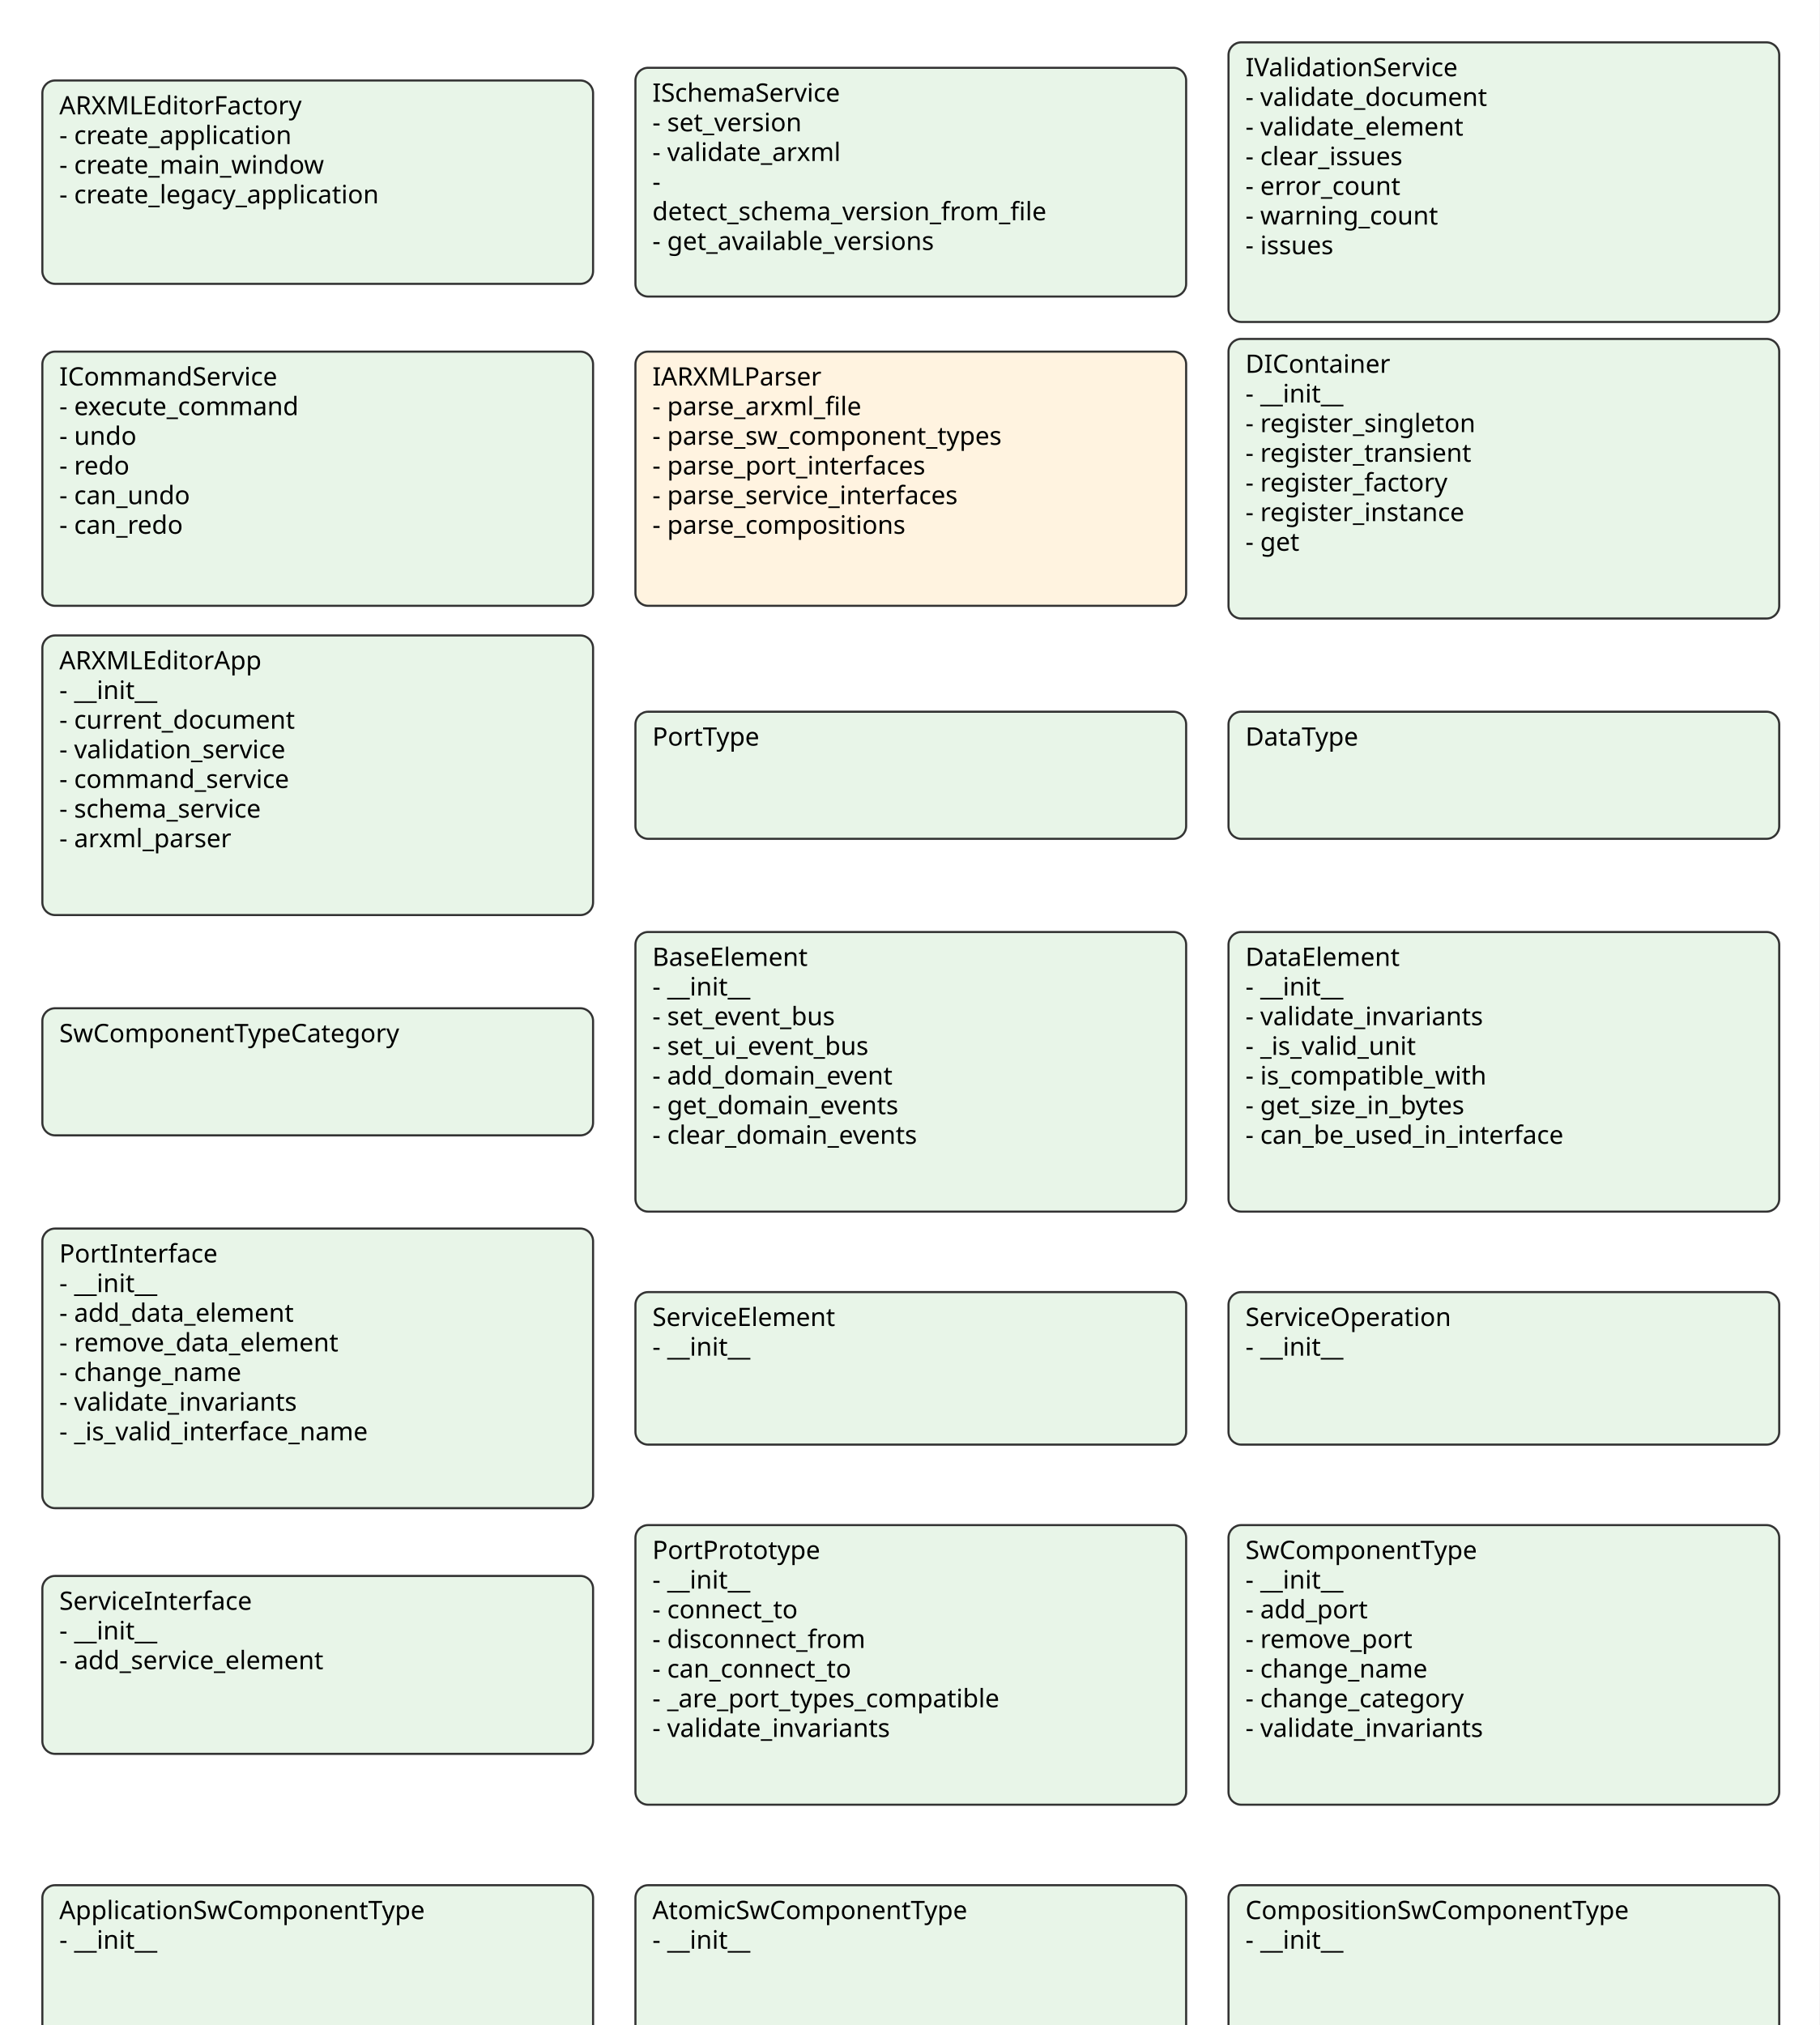
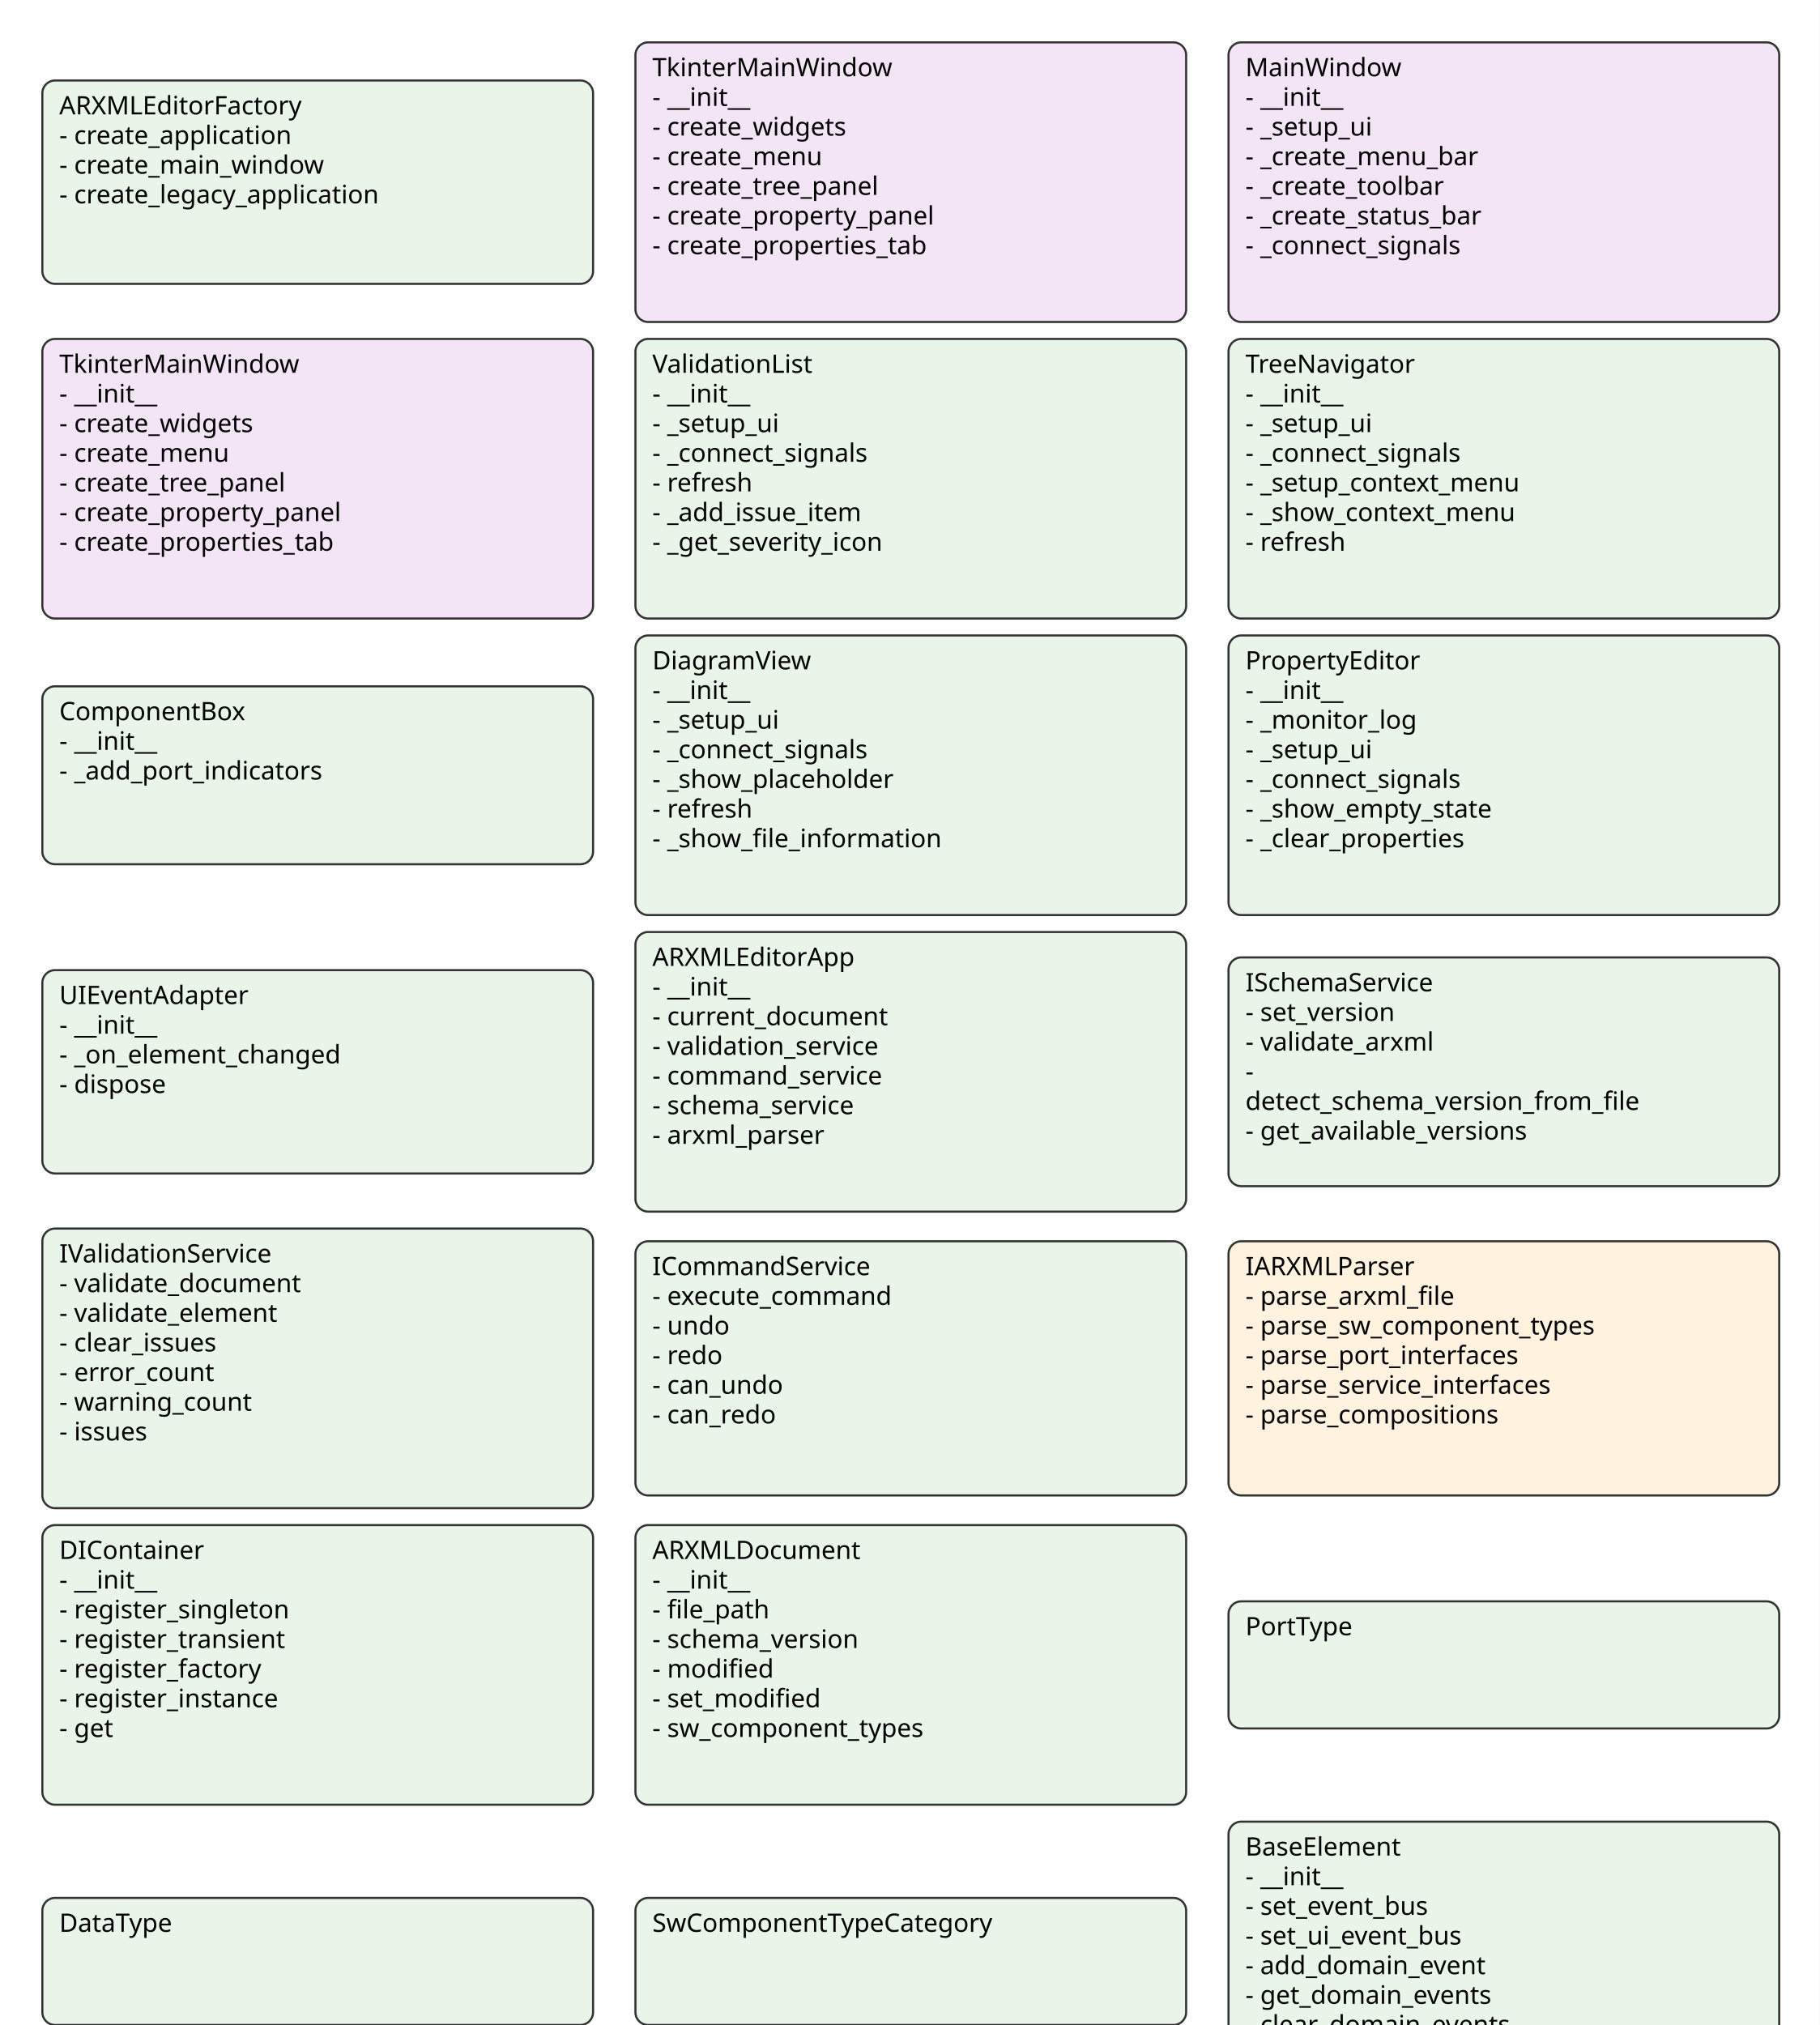
<svg xmlns="http://www.w3.org/2000/svg" width="859px" height="956px" viewBox="0 0 859 956">
  <defs>
    <marker id="arrow" markerWidth="10" markerHeight="7" refX="10" refY="3.5" orient="auto">
      <path d="M0,0 L10,3.5 L0,7 z" fill="#000" />
    </marker>
  </defs>
  <rect width="100%" height="100%" fill="#ffffff" />
  <rect x="20.0" y="38" width="260.0" height="96.0" fill="#E8F5E8" stroke="#333" stroke-width="1" rx="6" />
  <text x="28.0" y="54" font-family="sans-serif" font-size="12">
    <tspan x="28.0" y="54">ARXMLEditorFactory</tspan>
    <tspan x="28.0" y="68">- create_application</tspan>
    <tspan x="28.0" y="82">- create_main_window</tspan>
    <tspan x="28.0" y="96">- create_legacy_application</tspan>
  </text>
-   <rect x="300.0" y="32" width="260.0" height="108.0" fill="#E8F5E8" stroke="#333" stroke-width="1" rx="6" />
-   <text x="308.0" y="48" font-family="sans-serif" font-size="12">
-     <tspan x="308.0" y="48">ISchemaService</tspan>
-     <tspan x="308.0" y="62">- set_version</tspan>
-     <tspan x="308.0" y="76">- validate_arxml</tspan>
-     <tspan x="308.0" y="90">-</tspan>
-     <tspan x="308.0" y="104">detect_schema_version_from_file</tspan>
-     <tspan x="308.0" y="118">- get_available_versions</tspan>
-   </text>
-   <rect x="580.0" y="20" width="260.0" height="132" fill="#E8F5E8" stroke="#333" stroke-width="1" rx="6" />
+   <rect x="300.0" y="20" width="260.0" height="132" fill="#F3E5F5" stroke="#333" stroke-width="1" rx="6" />
+   <text x="308.0" y="36" font-family="sans-serif" font-size="12">
+     <tspan x="308.0" y="36">TkinterMainWindow</tspan>
+     <tspan x="308.0" y="50">- __init__</tspan>
+     <tspan x="308.0" y="64">- create_widgets</tspan>
+     <tspan x="308.0" y="78">- create_menu</tspan>
+     <tspan x="308.0" y="92">- create_tree_panel</tspan>
+     <tspan x="308.0" y="106">- create_property_panel</tspan>
+     <tspan x="308.0" y="120">- create_properties_tab</tspan>
+   </text>
+   <rect x="580.0" y="20" width="260.0" height="132" fill="#F3E5F5" stroke="#333" stroke-width="1" rx="6" />
  <text x="588.0" y="36" font-family="sans-serif" font-size="12">
-     <tspan x="588.0" y="36">IValidationService</tspan>
-     <tspan x="588.0" y="50">- validate_document</tspan>
-     <tspan x="588.0" y="64">- validate_element</tspan>
-     <tspan x="588.0" y="78">- clear_issues</tspan>
-     <tspan x="588.0" y="92">- error_count</tspan>
-     <tspan x="588.0" y="106">- warning_count</tspan>
-     <tspan x="588.0" y="120">- issues</tspan>
-   </text>
-   <rect x="20.0" y="166" width="260.0" height="120.0" fill="#E8F5E8" stroke="#333" stroke-width="1" rx="6" />
-   <text x="28.0" y="182" font-family="sans-serif" font-size="12">
-     <tspan x="28.0" y="182">ICommandService</tspan>
-     <tspan x="28.0" y="196">- execute_command</tspan>
-     <tspan x="28.0" y="210">- undo</tspan>
-     <tspan x="28.0" y="224">- redo</tspan>
-     <tspan x="28.0" y="238">- can_undo</tspan>
-     <tspan x="28.0" y="252">- can_redo</tspan>
-   </text>
-   <rect x="300.0" y="166" width="260.0" height="120.0" fill="#FFF3E0" stroke="#333" stroke-width="1" rx="6" />
-   <text x="308.0" y="182" font-family="sans-serif" font-size="12">
-     <tspan x="308.0" y="182">IARXMLParser</tspan>
-     <tspan x="308.0" y="196">- parse_arxml_file</tspan>
-     <tspan x="308.0" y="210">- parse_sw_component_types</tspan>
-     <tspan x="308.0" y="224">- parse_port_interfaces</tspan>
-     <tspan x="308.0" y="238">- parse_service_interfaces</tspan>
-     <tspan x="308.0" y="252">- parse_compositions</tspan>
+     <tspan x="588.0" y="36">MainWindow</tspan>
+     <tspan x="588.0" y="50">- __init__</tspan>
+     <tspan x="588.0" y="64">- _setup_ui</tspan>
+     <tspan x="588.0" y="78">- _create_menu_bar</tspan>
+     <tspan x="588.0" y="92">- _create_toolbar</tspan>
+     <tspan x="588.0" y="106">- _create_status_bar</tspan>
+     <tspan x="588.0" y="120">- _connect_signals</tspan>
+   </text>
+   <rect x="20.0" y="160" width="260.0" height="132" fill="#F3E5F5" stroke="#333" stroke-width="1" rx="6" />
+   <text x="28.0" y="176" font-family="sans-serif" font-size="12">
+     <tspan x="28.0" y="176">TkinterMainWindow</tspan>
+     <tspan x="28.0" y="190">- __init__</tspan>
+     <tspan x="28.0" y="204">- create_widgets</tspan>
+     <tspan x="28.0" y="218">- create_menu</tspan>
+     <tspan x="28.0" y="232">- create_tree_panel</tspan>
+     <tspan x="28.0" y="246">- create_property_panel</tspan>
+     <tspan x="28.0" y="260">- create_properties_tab</tspan>
+   </text>
+   <rect x="300.0" y="160" width="260.0" height="132" fill="#E8F5E8" stroke="#333" stroke-width="1" rx="6" />
+   <text x="308.0" y="176" font-family="sans-serif" font-size="12">
+     <tspan x="308.0" y="176">ValidationList</tspan>
+     <tspan x="308.0" y="190">- __init__</tspan>
+     <tspan x="308.0" y="204">- _setup_ui</tspan>
+     <tspan x="308.0" y="218">- _connect_signals</tspan>
+     <tspan x="308.0" y="232">- refresh</tspan>
+     <tspan x="308.0" y="246">- _add_issue_item</tspan>
+     <tspan x="308.0" y="260">- _get_severity_icon</tspan>
  </text>
  <rect x="580.0" y="160" width="260.0" height="132" fill="#E8F5E8" stroke="#333" stroke-width="1" rx="6" />
  <text x="588.0" y="176" font-family="sans-serif" font-size="12">
-     <tspan x="588.0" y="176">DIContainer</tspan>
+     <tspan x="588.0" y="176">TreeNavigator</tspan>
    <tspan x="588.0" y="190">- __init__</tspan>
-     <tspan x="588.0" y="204">- register_singleton</tspan>
-     <tspan x="588.0" y="218">- register_transient</tspan>
-     <tspan x="588.0" y="232">- register_factory</tspan>
-     <tspan x="588.0" y="246">- register_instance</tspan>
-     <tspan x="588.0" y="260">- get</tspan>
-   </text>
-   <rect x="20.0" y="300.0" width="260.0" height="132" fill="#E8F5E8" stroke="#333" stroke-width="1" rx="6" />
-   <text x="28.0" y="316.0" font-family="sans-serif" font-size="12">
-     <tspan x="28.0" y="316.0">ARXMLEditorApp</tspan>
-     <tspan x="28.0" y="330.0">- __init__</tspan>
-     <tspan x="28.0" y="344.0">- current_document</tspan>
-     <tspan x="28.0" y="358.0">- validation_service</tspan>
-     <tspan x="28.0" y="372.0">- command_service</tspan>
-     <tspan x="28.0" y="386.0">- schema_service</tspan>
-     <tspan x="28.0" y="400.0">- arxml_parser</tspan>
-   </text>
-   <rect x="300.0" y="336.0" width="260.0" height="60.0" fill="#E8F5E8" stroke="#333" stroke-width="1" rx="6" />
-   <text x="308.0" y="352.0" font-family="sans-serif" font-size="12">
-     <tspan x="308.0" y="352.0">PortType</tspan>
-   </text>
-   <rect x="580.0" y="336.0" width="260.0" height="60.0" fill="#E8F5E8" stroke="#333" stroke-width="1" rx="6" />
-   <text x="588.0" y="352.0" font-family="sans-serif" font-size="12">
-     <tspan x="588.0" y="352.0">DataType</tspan>
-   </text>
-   <rect x="20.0" y="476" width="260.0" height="60.0" fill="#E8F5E8" stroke="#333" stroke-width="1" rx="6" />
-   <text x="28.0" y="492" font-family="sans-serif" font-size="12">
-     <tspan x="28.0" y="492">SwComponentTypeCategory</tspan>
+     <tspan x="588.0" y="204">- _setup_ui</tspan>
+     <tspan x="588.0" y="218">- _connect_signals</tspan>
+     <tspan x="588.0" y="232">- _setup_context_menu</tspan>
+     <tspan x="588.0" y="246">- _show_context_menu</tspan>
+     <tspan x="588.0" y="260">- refresh</tspan>
+   </text>
+   <rect x="20.0" y="324.0" width="260.0" height="84.0" fill="#E8F5E8" stroke="#333" stroke-width="1" rx="6" />
+   <text x="28.0" y="340.0" font-family="sans-serif" font-size="12">
+     <tspan x="28.0" y="340.0">ComponentBox</tspan>
+     <tspan x="28.0" y="354.0">- __init__</tspan>
+     <tspan x="28.0" y="368.0">- _add_port_indicators</tspan>
+   </text>
+   <rect x="300.0" y="300.0" width="260.0" height="132" fill="#E8F5E8" stroke="#333" stroke-width="1" rx="6" />
+   <text x="308.0" y="316.0" font-family="sans-serif" font-size="12">
+     <tspan x="308.0" y="316.0">DiagramView</tspan>
+     <tspan x="308.0" y="330.0">- __init__</tspan>
+     <tspan x="308.0" y="344.0">- _setup_ui</tspan>
+     <tspan x="308.0" y="358.0">- _connect_signals</tspan>
+     <tspan x="308.0" y="372.0">- _show_placeholder</tspan>
+     <tspan x="308.0" y="386.0">- refresh</tspan>
+     <tspan x="308.0" y="400.0">- _show_file_information</tspan>
+   </text>
+   <rect x="580.0" y="300.0" width="260.0" height="132" fill="#E8F5E8" stroke="#333" stroke-width="1" rx="6" />
+   <text x="588.0" y="316.0" font-family="sans-serif" font-size="12">
+     <tspan x="588.0" y="316.0">PropertyEditor</tspan>
+     <tspan x="588.0" y="330.0">- __init__</tspan>
+     <tspan x="588.0" y="344.0">- _monitor_log</tspan>
+     <tspan x="588.0" y="358.0">- _setup_ui</tspan>
+     <tspan x="588.0" y="372.0">- _connect_signals</tspan>
+     <tspan x="588.0" y="386.0">- _show_empty_state</tspan>
+     <tspan x="588.0" y="400.0">- _clear_properties</tspan>
+   </text>
+   <rect x="20.0" y="458" width="260.0" height="96.0" fill="#E8F5E8" stroke="#333" stroke-width="1" rx="6" />
+   <text x="28.0" y="474" font-family="sans-serif" font-size="12">
+     <tspan x="28.0" y="474">UIEventAdapter</tspan>
+     <tspan x="28.0" y="488">- __init__</tspan>
+     <tspan x="28.0" y="502">- _on_element_changed</tspan>
+     <tspan x="28.0" y="516">- dispose</tspan>
  </text>
  <rect x="300.0" y="440" width="260.0" height="132" fill="#E8F5E8" stroke="#333" stroke-width="1" rx="6" />
  <text x="308.0" y="456" font-family="sans-serif" font-size="12">
-     <tspan x="308.0" y="456">BaseElement</tspan>
+     <tspan x="308.0" y="456">ARXMLEditorApp</tspan>
    <tspan x="308.0" y="470">- __init__</tspan>
-     <tspan x="308.0" y="484">- set_event_bus</tspan>
-     <tspan x="308.0" y="498">- set_ui_event_bus</tspan>
-     <tspan x="308.0" y="512">- add_domain_event</tspan>
-     <tspan x="308.0" y="526.0">- get_domain_events</tspan>
-     <tspan x="308.0" y="540.0">- clear_domain_events</tspan>
-   </text>
-   <rect x="580.0" y="440" width="260.0" height="132" fill="#E8F5E8" stroke="#333" stroke-width="1" rx="6" />
-   <text x="588.0" y="456" font-family="sans-serif" font-size="12">
-     <tspan x="588.0" y="456">DataElement</tspan>
-     <tspan x="588.0" y="470">- __init__</tspan>
-     <tspan x="588.0" y="484">- validate_invariants</tspan>
-     <tspan x="588.0" y="498">- _is_valid_unit</tspan>
-     <tspan x="588.0" y="512">- is_compatible_with</tspan>
-     <tspan x="588.0" y="526.0">- get_size_in_bytes</tspan>
-     <tspan x="588.0" y="540.0">- can_be_used_in_interface</tspan>
+     <tspan x="308.0" y="484">- current_document</tspan>
+     <tspan x="308.0" y="498">- validation_service</tspan>
+     <tspan x="308.0" y="512">- command_service</tspan>
+     <tspan x="308.0" y="526.0">- schema_service</tspan>
+     <tspan x="308.0" y="540.0">- arxml_parser</tspan>
+   </text>
+   <rect x="580.0" y="452" width="260.0" height="108.0" fill="#E8F5E8" stroke="#333" stroke-width="1" rx="6" />
+   <text x="588.0" y="468" font-family="sans-serif" font-size="12">
+     <tspan x="588.0" y="468">ISchemaService</tspan>
+     <tspan x="588.0" y="482">- set_version</tspan>
+     <tspan x="588.0" y="496">- validate_arxml</tspan>
+     <tspan x="588.0" y="510">-</tspan>
+     <tspan x="588.0" y="524.0">detect_schema_version_from_file</tspan>
+     <tspan x="588.0" y="538.0">- get_available_versions</tspan>
  </text>
  <rect x="20.0" y="580.0" width="260.0" height="132" fill="#E8F5E8" stroke="#333" stroke-width="1" rx="6" />
  <text x="28.0" y="596.0" font-family="sans-serif" font-size="12">
-     <tspan x="28.0" y="596.0">PortInterface</tspan>
-     <tspan x="28.0" y="610.0">- __init__</tspan>
-     <tspan x="28.0" y="624.0">- add_data_element</tspan>
-     <tspan x="28.0" y="638.0">- remove_data_element</tspan>
-     <tspan x="28.0" y="652.0">- change_name</tspan>
-     <tspan x="28.0" y="666.0">- validate_invariants</tspan>
-     <tspan x="28.0" y="680.0">- _is_valid_interface_name</tspan>
-   </text>
-   <rect x="300.0" y="610.0" width="260.0" height="72.0" fill="#E8F5E8" stroke="#333" stroke-width="1" rx="6" />
-   <text x="308.0" y="626.0" font-family="sans-serif" font-size="12">
-     <tspan x="308.0" y="626.0">ServiceElement</tspan>
-     <tspan x="308.0" y="640.0">- __init__</tspan>
-   </text>
-   <rect x="580.0" y="610.0" width="260.0" height="72.0" fill="#E8F5E8" stroke="#333" stroke-width="1" rx="6" />
-   <text x="588.0" y="626.0" font-family="sans-serif" font-size="12">
-     <tspan x="588.0" y="626.0">ServiceOperation</tspan>
-     <tspan x="588.0" y="640.0">- __init__</tspan>
-   </text>
-   <rect x="20.0" y="744.0" width="260.0" height="84.0" fill="#E8F5E8" stroke="#333" stroke-width="1" rx="6" />
-   <text x="28.0" y="760.0" font-family="sans-serif" font-size="12">
-     <tspan x="28.0" y="760.0">ServiceInterface</tspan>
-     <tspan x="28.0" y="774.0">- __init__</tspan>
-     <tspan x="28.0" y="788.0">- add_service_element</tspan>
+     <tspan x="28.0" y="596.0">IValidationService</tspan>
+     <tspan x="28.0" y="610.0">- validate_document</tspan>
+     <tspan x="28.0" y="624.0">- validate_element</tspan>
+     <tspan x="28.0" y="638.0">- clear_issues</tspan>
+     <tspan x="28.0" y="652.0">- error_count</tspan>
+     <tspan x="28.0" y="666.0">- warning_count</tspan>
+     <tspan x="28.0" y="680.0">- issues</tspan>
+   </text>
+   <rect x="300.0" y="586.0" width="260.0" height="120.0" fill="#E8F5E8" stroke="#333" stroke-width="1" rx="6" />
+   <text x="308.0" y="602.0" font-family="sans-serif" font-size="12">
+     <tspan x="308.0" y="602.0">ICommandService</tspan>
+     <tspan x="308.0" y="616.0">- execute_command</tspan>
+     <tspan x="308.0" y="630.0">- undo</tspan>
+     <tspan x="308.0" y="644.0">- redo</tspan>
+     <tspan x="308.0" y="658.0">- can_undo</tspan>
+     <tspan x="308.0" y="672.0">- can_redo</tspan>
+   </text>
+   <rect x="580.0" y="586.0" width="260.0" height="120.0" fill="#FFF3E0" stroke="#333" stroke-width="1" rx="6" />
+   <text x="588.0" y="602.0" font-family="sans-serif" font-size="12">
+     <tspan x="588.0" y="602.0">IARXMLParser</tspan>
+     <tspan x="588.0" y="616.0">- parse_arxml_file</tspan>
+     <tspan x="588.0" y="630.0">- parse_sw_component_types</tspan>
+     <tspan x="588.0" y="644.0">- parse_port_interfaces</tspan>
+     <tspan x="588.0" y="658.0">- parse_service_interfaces</tspan>
+     <tspan x="588.0" y="672.0">- parse_compositions</tspan>
+   </text>
+   <rect x="20.0" y="720.0" width="260.0" height="132" fill="#E8F5E8" stroke="#333" stroke-width="1" rx="6" />
+   <text x="28.0" y="736.0" font-family="sans-serif" font-size="12">
+     <tspan x="28.0" y="736.0">DIContainer</tspan>
+     <tspan x="28.0" y="750.0">- __init__</tspan>
+     <tspan x="28.0" y="764.0">- register_singleton</tspan>
+     <tspan x="28.0" y="778.0">- register_transient</tspan>
+     <tspan x="28.0" y="792.0">- register_factory</tspan>
+     <tspan x="28.0" y="806.0">- register_instance</tspan>
+     <tspan x="28.0" y="820.0">- get</tspan>
  </text>
  <rect x="300.0" y="720.0" width="260.0" height="132" fill="#E8F5E8" stroke="#333" stroke-width="1" rx="6" />
  <text x="308.0" y="736.0" font-family="sans-serif" font-size="12">
-     <tspan x="308.0" y="736.0">PortPrototype</tspan>
+     <tspan x="308.0" y="736.0">ARXMLDocument</tspan>
    <tspan x="308.0" y="750.0">- __init__</tspan>
-     <tspan x="308.0" y="764.0">- connect_to</tspan>
-     <tspan x="308.0" y="778.0">- disconnect_from</tspan>
-     <tspan x="308.0" y="792.0">- can_connect_to</tspan>
-     <tspan x="308.0" y="806.0">- _are_port_types_compatible</tspan>
-     <tspan x="308.0" y="820.0">- validate_invariants</tspan>
-   </text>
-   <rect x="580.0" y="720.0" width="260.0" height="132" fill="#E8F5E8" stroke="#333" stroke-width="1" rx="6" />
-   <text x="588.0" y="736.0" font-family="sans-serif" font-size="12">
-     <tspan x="588.0" y="736.0">SwComponentType</tspan>
-     <tspan x="588.0" y="750.0">- __init__</tspan>
-     <tspan x="588.0" y="764.0">- add_port</tspan>
-     <tspan x="588.0" y="778.0">- remove_port</tspan>
-     <tspan x="588.0" y="792.0">- change_name</tspan>
-     <tspan x="588.0" y="806.0">- change_category</tspan>
-     <tspan x="588.0" y="820.0">- validate_invariants</tspan>
-   </text>
-   <rect x="20.0" y="890" width="260.0" height="72.0" fill="#E8F5E8" stroke="#333" stroke-width="1" rx="6" />
-   <text x="28.0" y="906" font-family="sans-serif" font-size="12">
-     <tspan x="28.0" y="906">ApplicationSwComponentType</tspan>
-     <tspan x="28.0" y="920">- __init__</tspan>
-   </text>
-   <rect x="300.0" y="890" width="260.0" height="72.0" fill="#E8F5E8" stroke="#333" stroke-width="1" rx="6" />
-   <text x="308.0" y="906" font-family="sans-serif" font-size="12">
-     <tspan x="308.0" y="906">AtomicSwComponentType</tspan>
-     <tspan x="308.0" y="920">- __init__</tspan>
-   </text>
-   <rect x="580.0" y="890" width="260.0" height="72.0" fill="#E8F5E8" stroke="#333" stroke-width="1" rx="6" />
-   <text x="588.0" y="906" font-family="sans-serif" font-size="12">
-     <tspan x="588.0" y="906">CompositionSwComponentType</tspan>
-     <tspan x="588.0" y="920">- __init__</tspan>
+     <tspan x="308.0" y="764.0">- file_path</tspan>
+     <tspan x="308.0" y="778.0">- schema_version</tspan>
+     <tspan x="308.0" y="792.0">- modified</tspan>
+     <tspan x="308.0" y="806.0">- set_modified</tspan>
+     <tspan x="308.0" y="820.0">- sw_component_types</tspan>
+   </text>
+   <rect x="580.0" y="756.0" width="260.0" height="60.0" fill="#E8F5E8" stroke="#333" stroke-width="1" rx="6" />
+   <text x="588.0" y="772.0" font-family="sans-serif" font-size="12">
+     <tspan x="588.0" y="772.0">PortType</tspan>
+   </text>
+   <rect x="20.0" y="896" width="260.0" height="60.0" fill="#E8F5E8" stroke="#333" stroke-width="1" rx="6" />
+   <text x="28.0" y="912" font-family="sans-serif" font-size="12">
+     <tspan x="28.0" y="912">DataType</tspan>
+   </text>
+   <rect x="300.0" y="896" width="260.0" height="60.0" fill="#E8F5E8" stroke="#333" stroke-width="1" rx="6" />
+   <text x="308.0" y="912" font-family="sans-serif" font-size="12">
+     <tspan x="308.0" y="912">SwComponentTypeCategory</tspan>
+   </text>
+   <rect x="580.0" y="860" width="260.0" height="132" fill="#E8F5E8" stroke="#333" stroke-width="1" rx="6" />
+   <text x="588.0" y="876" font-family="sans-serif" font-size="12">
+     <tspan x="588.0" y="876">BaseElement</tspan>
+     <tspan x="588.0" y="890">- __init__</tspan>
+     <tspan x="588.0" y="904">- set_event_bus</tspan>
+     <tspan x="588.0" y="918">- set_ui_event_bus</tspan>
+     <tspan x="588.0" y="932">- add_domain_event</tspan>
+     <tspan x="588.0" y="946">- get_domain_events</tspan>
+     <tspan x="588.0" y="960">- clear_domain_events</tspan>
  </text>
  <rect x="20.0" y="1000" width="260.0" height="132" fill="#E8F5E8" stroke="#333" stroke-width="1" rx="6" />
  <text x="28.0" y="1016" font-family="sans-serif" font-size="12">
-     <tspan x="28.0" y="1016">Composition</tspan>
+     <tspan x="28.0" y="1016">DataElement</tspan>
    <tspan x="28.0" y="1030.0">- __init__</tspan>
-     <tspan x="28.0" y="1044.0">- add_component_type</tspan>
-     <tspan x="28.0" y="1058.0">- remove_component_type</tspan>
-     <tspan x="28.0" y="1072.0">- add_connection</tspan>
-     <tspan x="28.0" y="1086.0">- remove_connection</tspan>
-     <tspan x="28.0" y="1100.0">- can_add_component_type</tspan>
-   </text>
-   <rect x="300.0" y="1030.0" width="260.0" height="72.0" fill="#E8F5E8" stroke="#333" stroke-width="1" rx="6" />
-   <text x="308.0" y="1046.0" font-family="sans-serif" font-size="12">
-     <tspan x="308.0" y="1046.0">PortConnection</tspan>
-     <tspan x="308.0" y="1060.0">- __init__</tspan>
-   </text>
-   <rect x="580.0" y="1000" width="260.0" height="132" fill="#E8F5E8" stroke="#333" stroke-width="1" rx="6" />
-   <text x="588.0" y="1016" font-family="sans-serif" font-size="12">
-     <tspan x="588.0" y="1016">ARXMLDocument</tspan>
-     <tspan x="588.0" y="1030.0">- __init__</tspan>
-     <tspan x="588.0" y="1044.0">- file_path</tspan>
-     <tspan x="588.0" y="1058.0">- schema_version</tspan>
-     <tspan x="588.0" y="1072.0">- modified</tspan>
-     <tspan x="588.0" y="1086.0">- set_modified</tspan>
-     <tspan x="588.0" y="1100.0">- sw_component_types</tspan>
+     <tspan x="28.0" y="1044.0">- validate_invariants</tspan>
+     <tspan x="28.0" y="1058.0">- _is_valid_unit</tspan>
+     <tspan x="28.0" y="1072.0">- is_compatible_with</tspan>
+     <tspan x="28.0" y="1086.0">- get_size_in_bytes</tspan>
+     <tspan x="28.0" y="1100.0">- can_be_used_in_interface</tspan>
+   </text>
+   <rect x="300.0" y="1000" width="260.0" height="132" fill="#E8F5E8" stroke="#333" stroke-width="1" rx="6" />
+   <text x="308.0" y="1016" font-family="sans-serif" font-size="12">
+     <tspan x="308.0" y="1016">PortInterface</tspan>
+     <tspan x="308.0" y="1030.0">- __init__</tspan>
+     <tspan x="308.0" y="1044.0">- add_data_element</tspan>
+     <tspan x="308.0" y="1058.0">- remove_data_element</tspan>
+     <tspan x="308.0" y="1072.0">- change_name</tspan>
+     <tspan x="308.0" y="1086.0">- validate_invariants</tspan>
+     <tspan x="308.0" y="1100.0">- _is_valid_interface_name</tspan>
+   </text>
+   <rect x="580.0" y="1030.0" width="260.0" height="72.0" fill="#E8F5E8" stroke="#333" stroke-width="1" rx="6" />
+   <text x="588.0" y="1046.0" font-family="sans-serif" font-size="12">
+     <tspan x="588.0" y="1046.0">ServiceElement</tspan>
+     <tspan x="588.0" y="1060.0">- __init__</tspan>
  </text>
</svg>
